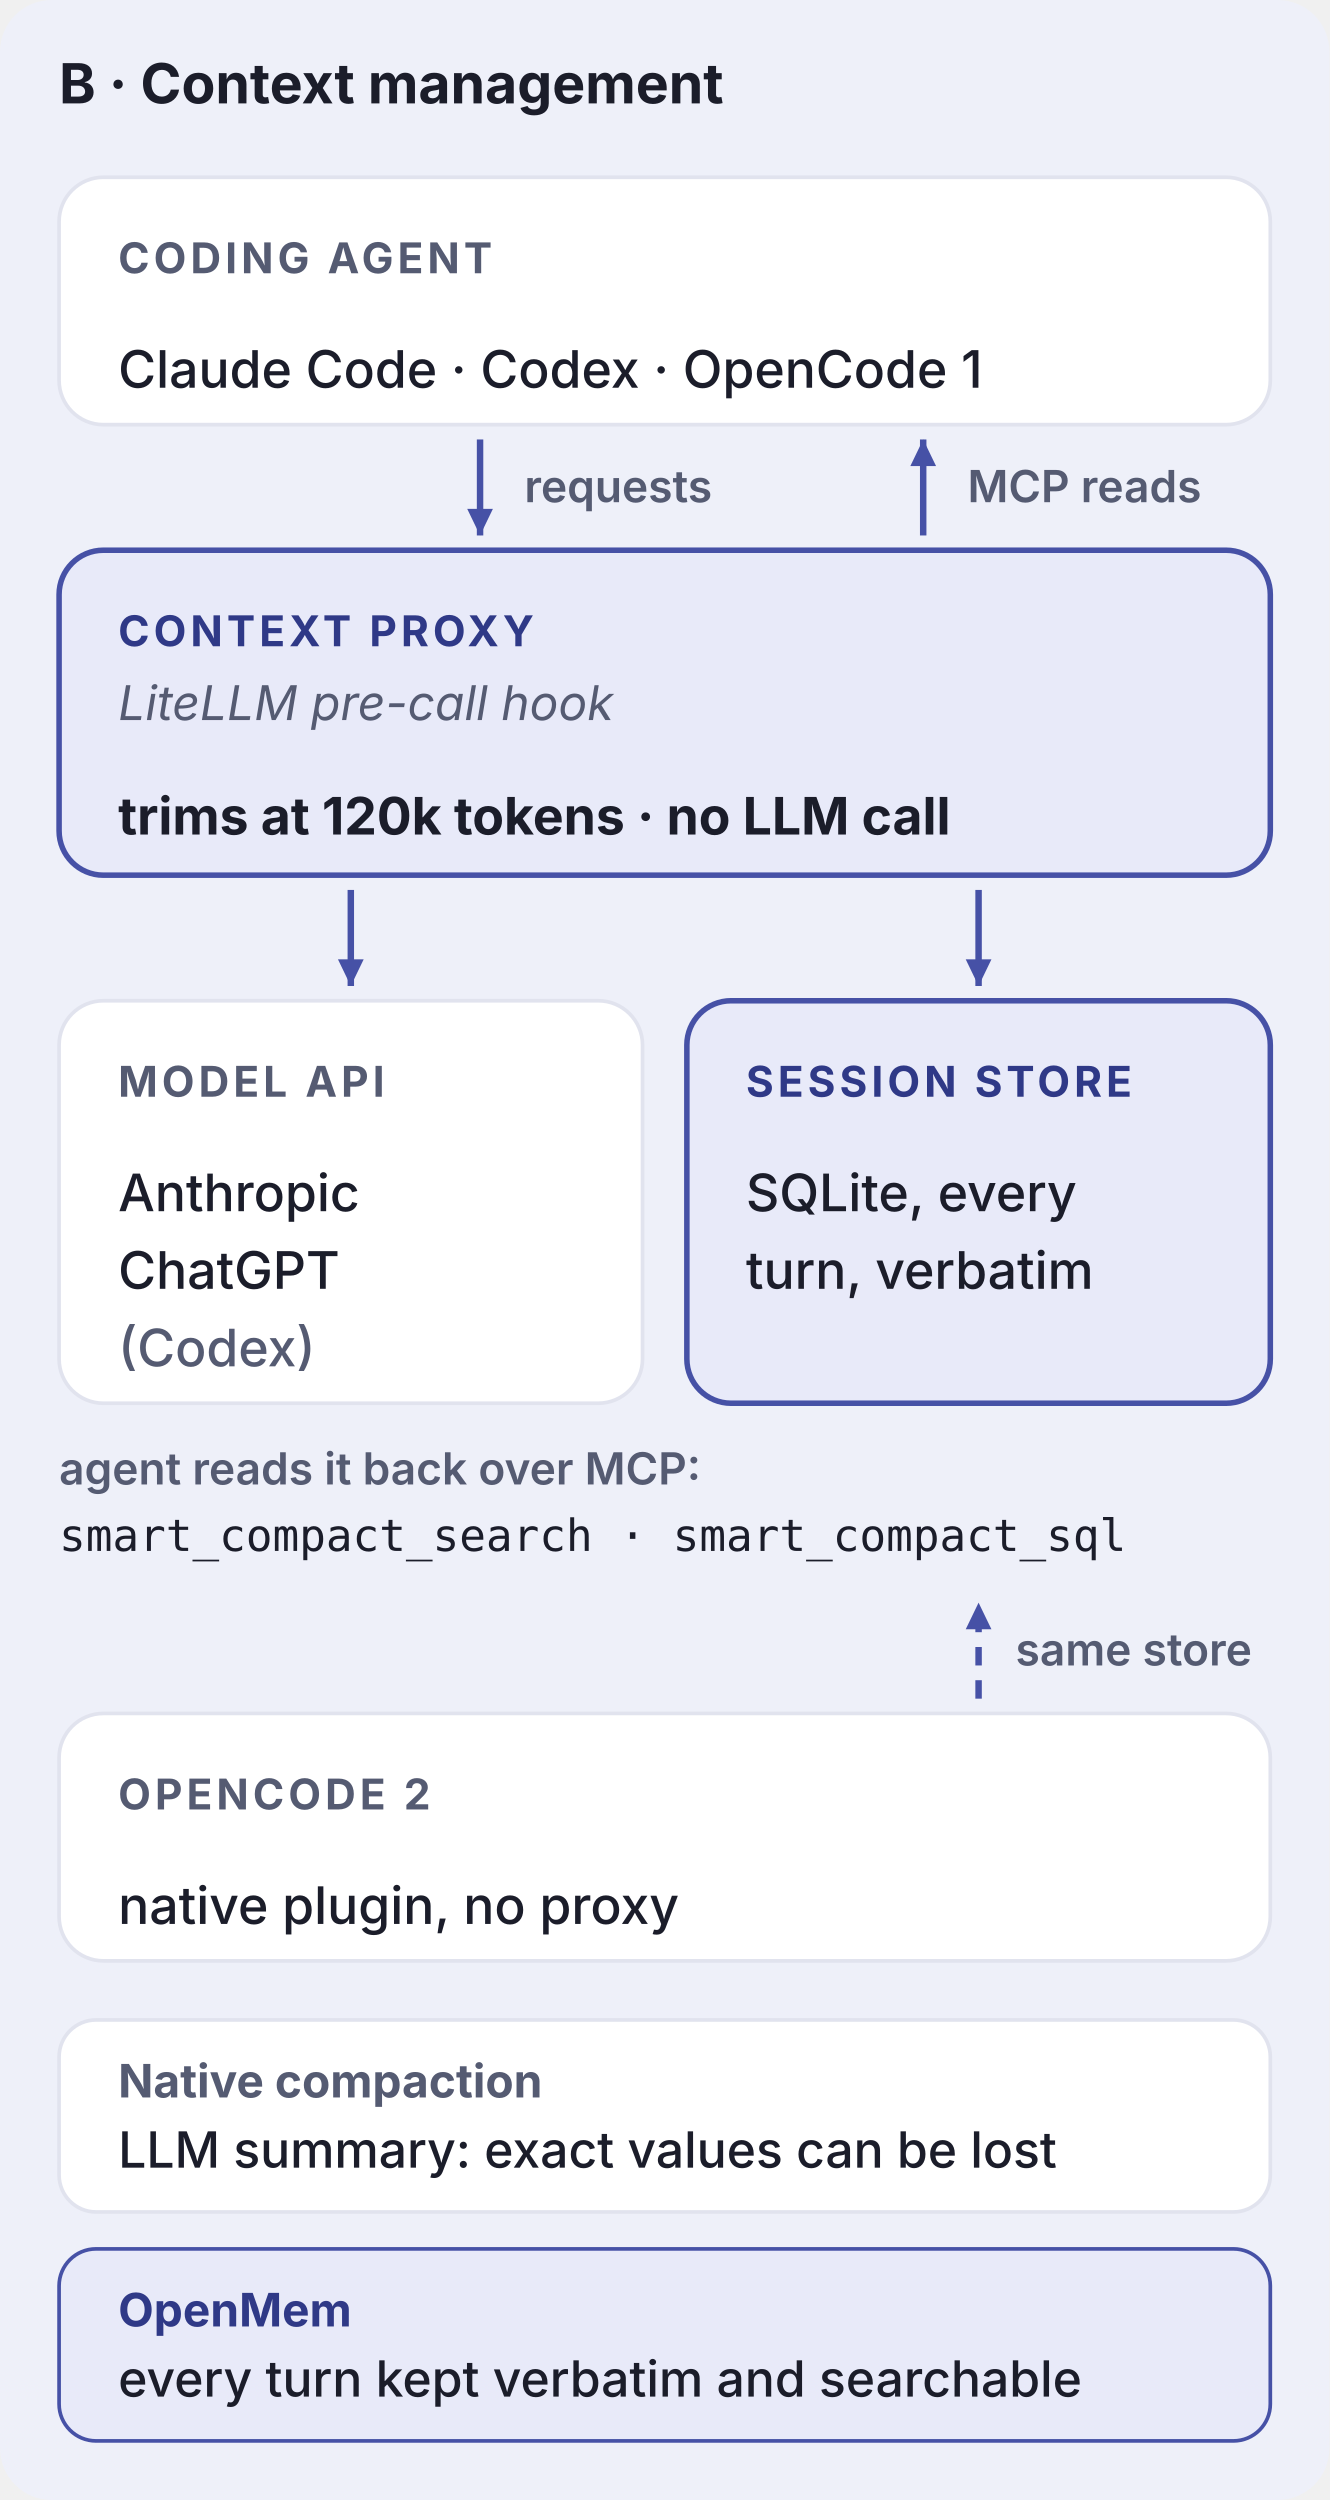
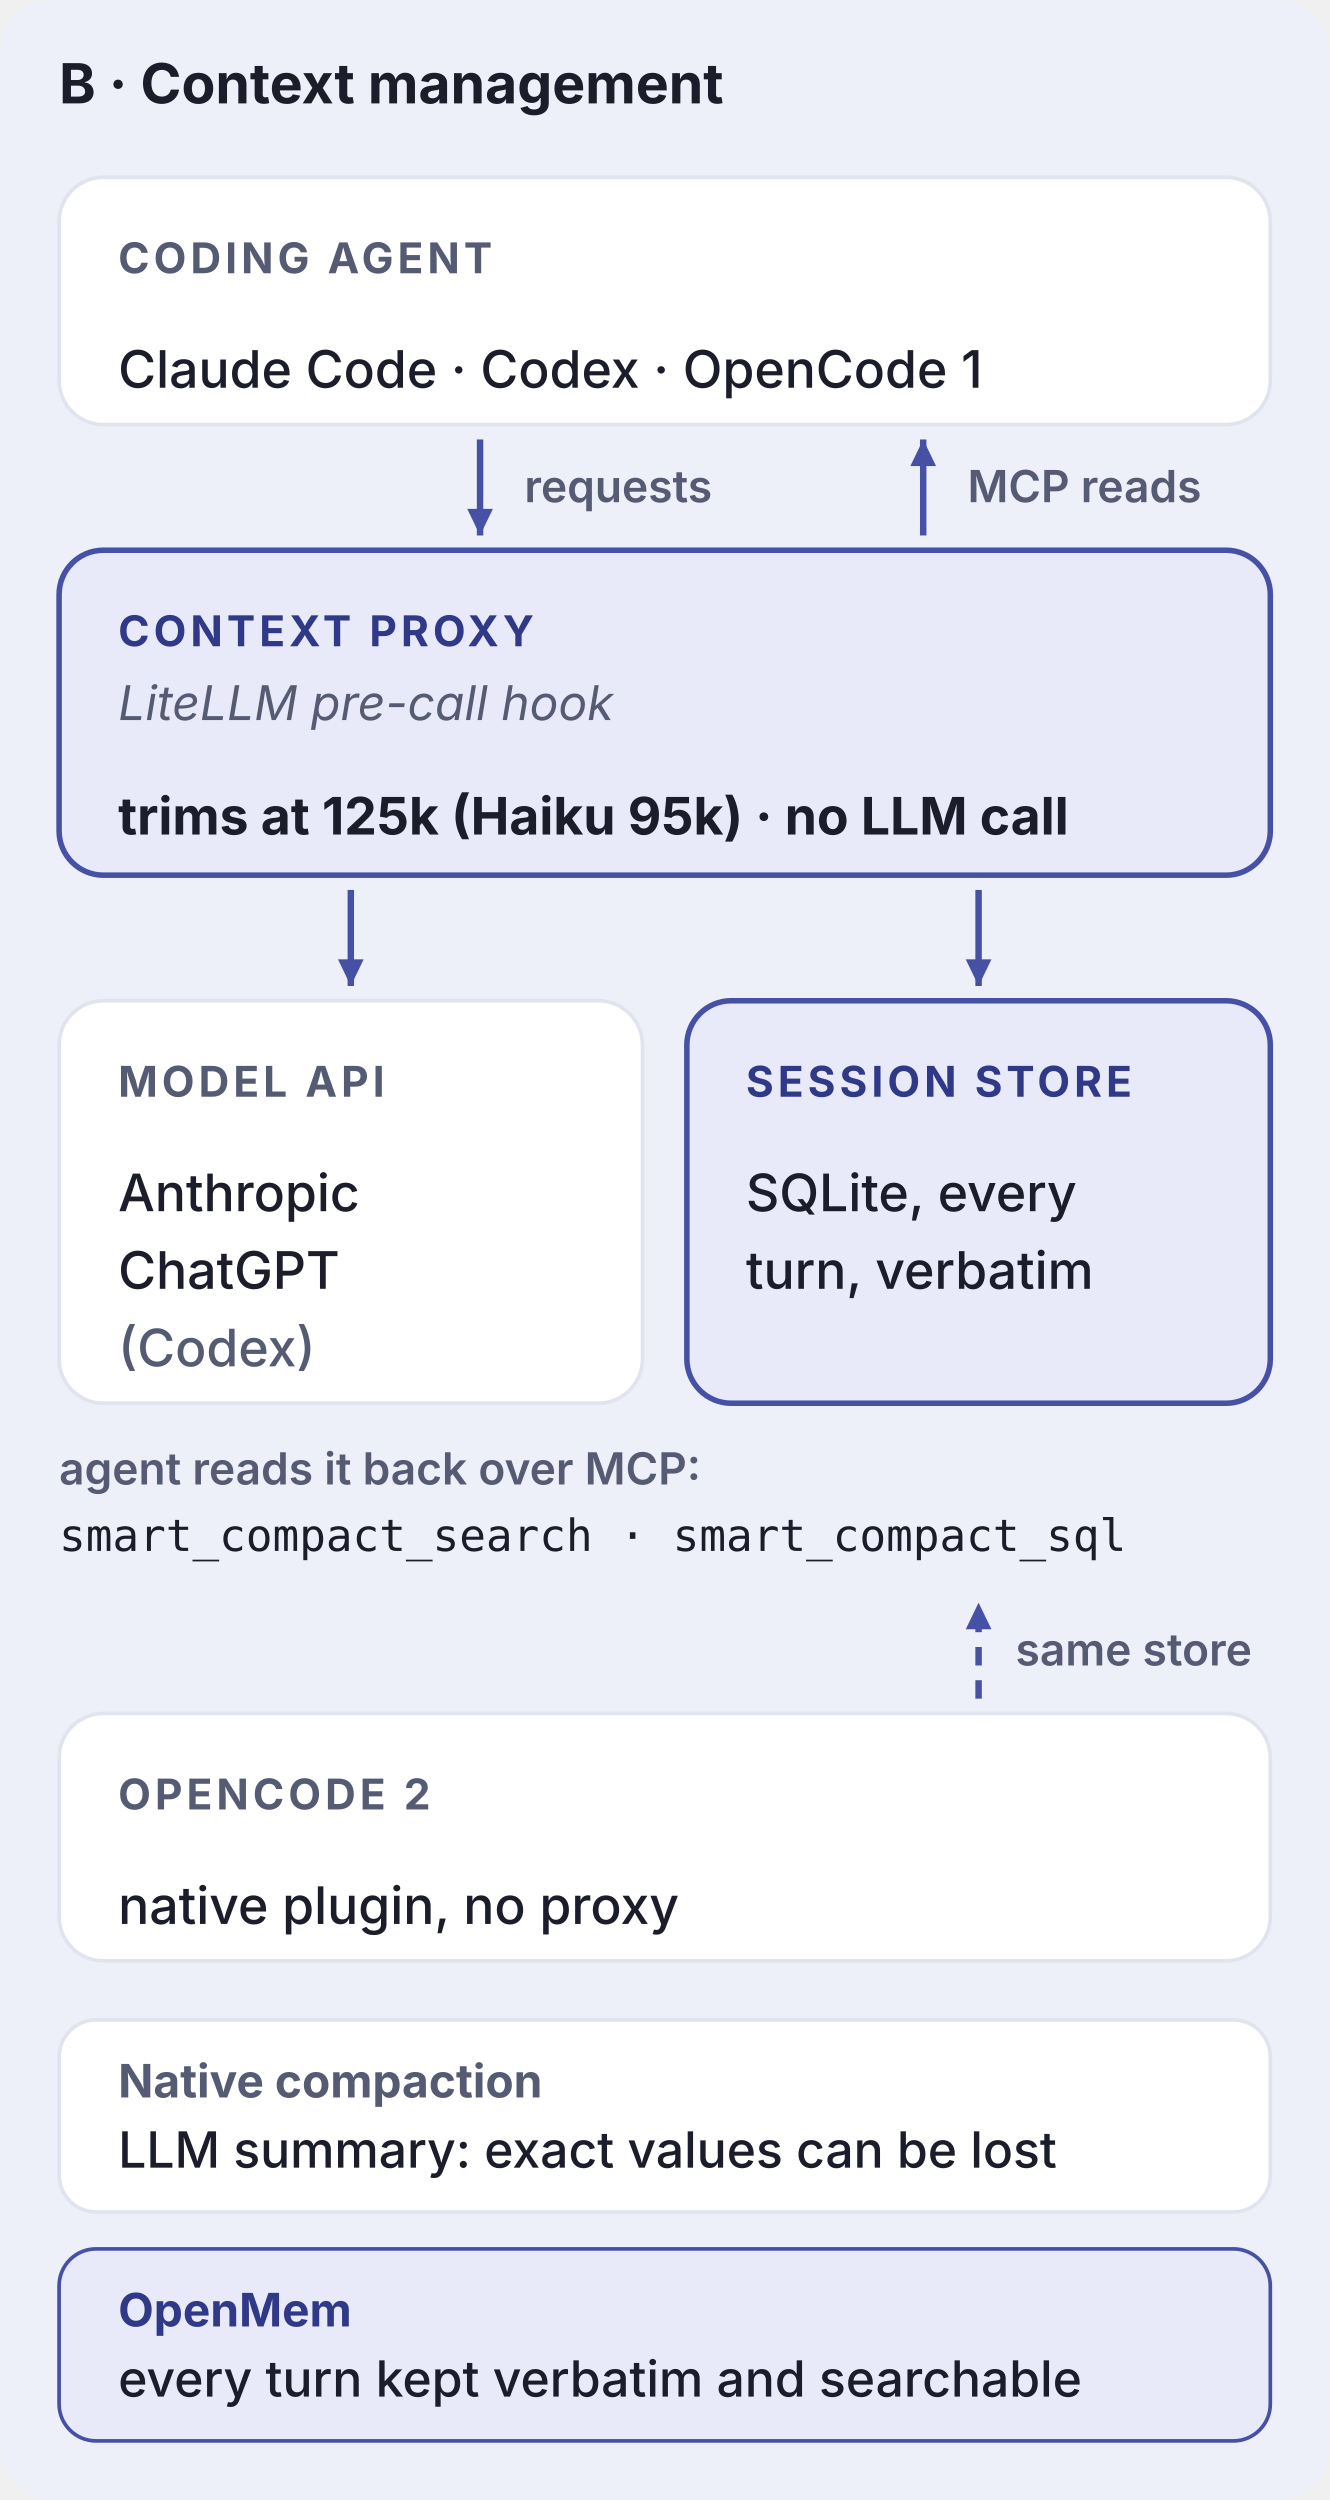
<svg xmlns="http://www.w3.org/2000/svg" viewBox="0 0 360 677" width="360" height="677" role="img" aria-labelledby="ov-context-t ov-context-d" font-family="'DM Sans', system-ui, -apple-system, 'Segoe UI', sans-serif" style="max-width:100%;height:auto">
  <rect width="360" height="677" rx="14" fill="#eef0f9" />
  <text x="16" y="28" font-size="15" font-weight="700" fill="#1b1d2a">B · Context management</text>
  <rect x="16" y="48" width="328" height="67" rx="12" fill="#ffffff" stroke="#e1e3ee" stroke-width="1" />
  <text x="32" y="74" font-size="11.5" font-weight="700" letter-spacing="1.1" fill="#555b72">CODING AGENT</text>
  <text x="32" y="105" font-size="14" font-weight="500" fill="#1b1d2a">Claude Code · Codex · OpenCode 1</text>
  <path d="M130 119 L130 145" fill="none" stroke="#4651a6" stroke-width="1.75" stroke-linejoin="round" />
  <path d="M130 145 L126.52 137.796 L133.48 137.796 Z" fill="#4651a6" />
  <text x="142" y="136" text-anchor="start" font-size="12" font-weight="600" fill="#555b72" stroke="#eef0f9" stroke-width="4" paint-order="stroke" stroke-linejoin="round">requests</text>
  <path d="M250 145 L250 119" fill="none" stroke="#4651a6" stroke-width="1.75" stroke-linejoin="round" />
  <path d="M250 119 L253.48 126.204 L246.52 126.204 Z" fill="#4651a6" />
  <text x="262" y="136" text-anchor="start" font-size="12" font-weight="600" fill="#555b72" stroke="#eef0f9" stroke-width="4" paint-order="stroke" stroke-linejoin="round">MCP reads</text>
  <rect x="16" y="149" width="328" height="88" rx="12" fill="#e8eaf9" stroke="#4651a6" stroke-width="1.5" />
  <text x="32" y="175" font-size="11.5" font-weight="700" letter-spacing="1.1" fill="#2f3987">CONTEXT PROXY</text>
  <text x="32" y="195" font-size="13" font-style="italic" fill="#555b72">LiteLLM pre-call hook</text>
-   <text x="32" y="226" font-size="14" font-weight="700" fill="#1b1d2a">trims at 120k tokens · no LLM call</text>
+   <text x="32" y="226" font-size="14" font-weight="700" fill="#1b1d2a">trims at 125k (Haiku 95k) · no LLM call</text>
  <path d="M95 241 L95 267" fill="none" stroke="#4651a6" stroke-width="1.75" stroke-linejoin="round" />
  <path d="M95 267 L91.52 259.796 L98.48 259.796 Z" fill="#4651a6" />
  <path d="M265 241 L265 267" fill="none" stroke="#4651a6" stroke-width="1.75" stroke-linejoin="round" />
  <path d="M265 267 L261.52 259.796 L268.48 259.796 Z" fill="#4651a6" />
  <rect x="16" y="271" width="158" height="109" rx="12" fill="#ffffff" stroke="#e1e3ee" stroke-width="1" />
  <text x="32" y="297" font-size="11.5" font-weight="700" letter-spacing="1.1" fill="#555b72">MODEL API</text>
  <text x="32" y="328" font-size="14" font-weight="500" fill="#1b1d2a">Anthropic</text>
  <text x="32" y="349" font-size="14" font-weight="500" fill="#1b1d2a">ChatGPT</text>
  <text x="32" y="370" font-size="14" font-weight="500" fill="#555b72">(Codex)</text>
  <rect x="186" y="271" width="158" height="109" rx="12" fill="#e8eaf9" stroke="#4651a6" stroke-width="1.5" />
  <text x="202" y="297" font-size="11.5" font-weight="700" letter-spacing="1.1" fill="#2f3987">SESSION STORE</text>
  <text x="202" y="328" font-size="14" font-weight="500" fill="#1b1d2a">SQLite, every</text>
  <text x="202" y="349" font-size="14" font-weight="500" fill="#1b1d2a">turn, verbatim</text>
  <text x="16" y="402" font-size="12" font-weight="600" fill="#555b72">agent reads it back over MCP:</text>
  <text x="16" y="420" font-size="12" font-family="ui-monospace, SFMono-Regular, Menlo, Consolas, monospace" fill="#1b1d2a">smart_compact_search · smart_compact_sql</text>
  <path d="M265 460 L265 434" fill="none" stroke="#4651a6" stroke-width="1.75" stroke-dasharray="5 4" stroke-linejoin="round" />
  <path d="M265 434 L268.48 441.204 L261.52 441.204 Z" fill="#4651a6" />
  <text x="275" y="451" text-anchor="start" font-size="12" font-weight="600" fill="#555b72" stroke="#eef0f9" stroke-width="4" paint-order="stroke" stroke-linejoin="round">same store</text>
  <rect x="16" y="464" width="328" height="67" rx="12" fill="#ffffff" stroke="#e1e3ee" stroke-width="1" />
  <text x="32" y="490" font-size="11.5" font-weight="700" letter-spacing="1.1" fill="#555b72">OPENCODE 2</text>
  <text x="32" y="521" font-size="14" font-weight="500" fill="#1b1d2a">native plugin, no proxy</text>
  <rect x="16" y="547" width="328" height="52" rx="10" fill="#ffffff" stroke="#e1e3ee" />
  <text x="32" y="568" font-size="12.5" font-weight="700" fill="#555b72">Native compaction</text>
  <text x="32" y="587" font-size="13.5" font-weight="500" fill="#1b1d2a">LLM summary: exact values can be lost</text>
  <rect x="16" y="609" width="328" height="52" rx="10" fill="#e8eaf9" stroke="#4651a6" />
  <text x="32" y="630" font-size="12.5" font-weight="700" fill="#2f3987">OpenMem</text>
  <text x="32" y="649" font-size="13.5" font-weight="500" fill="#1b1d2a">every turn kept verbatim and searchable</text>
</svg>
